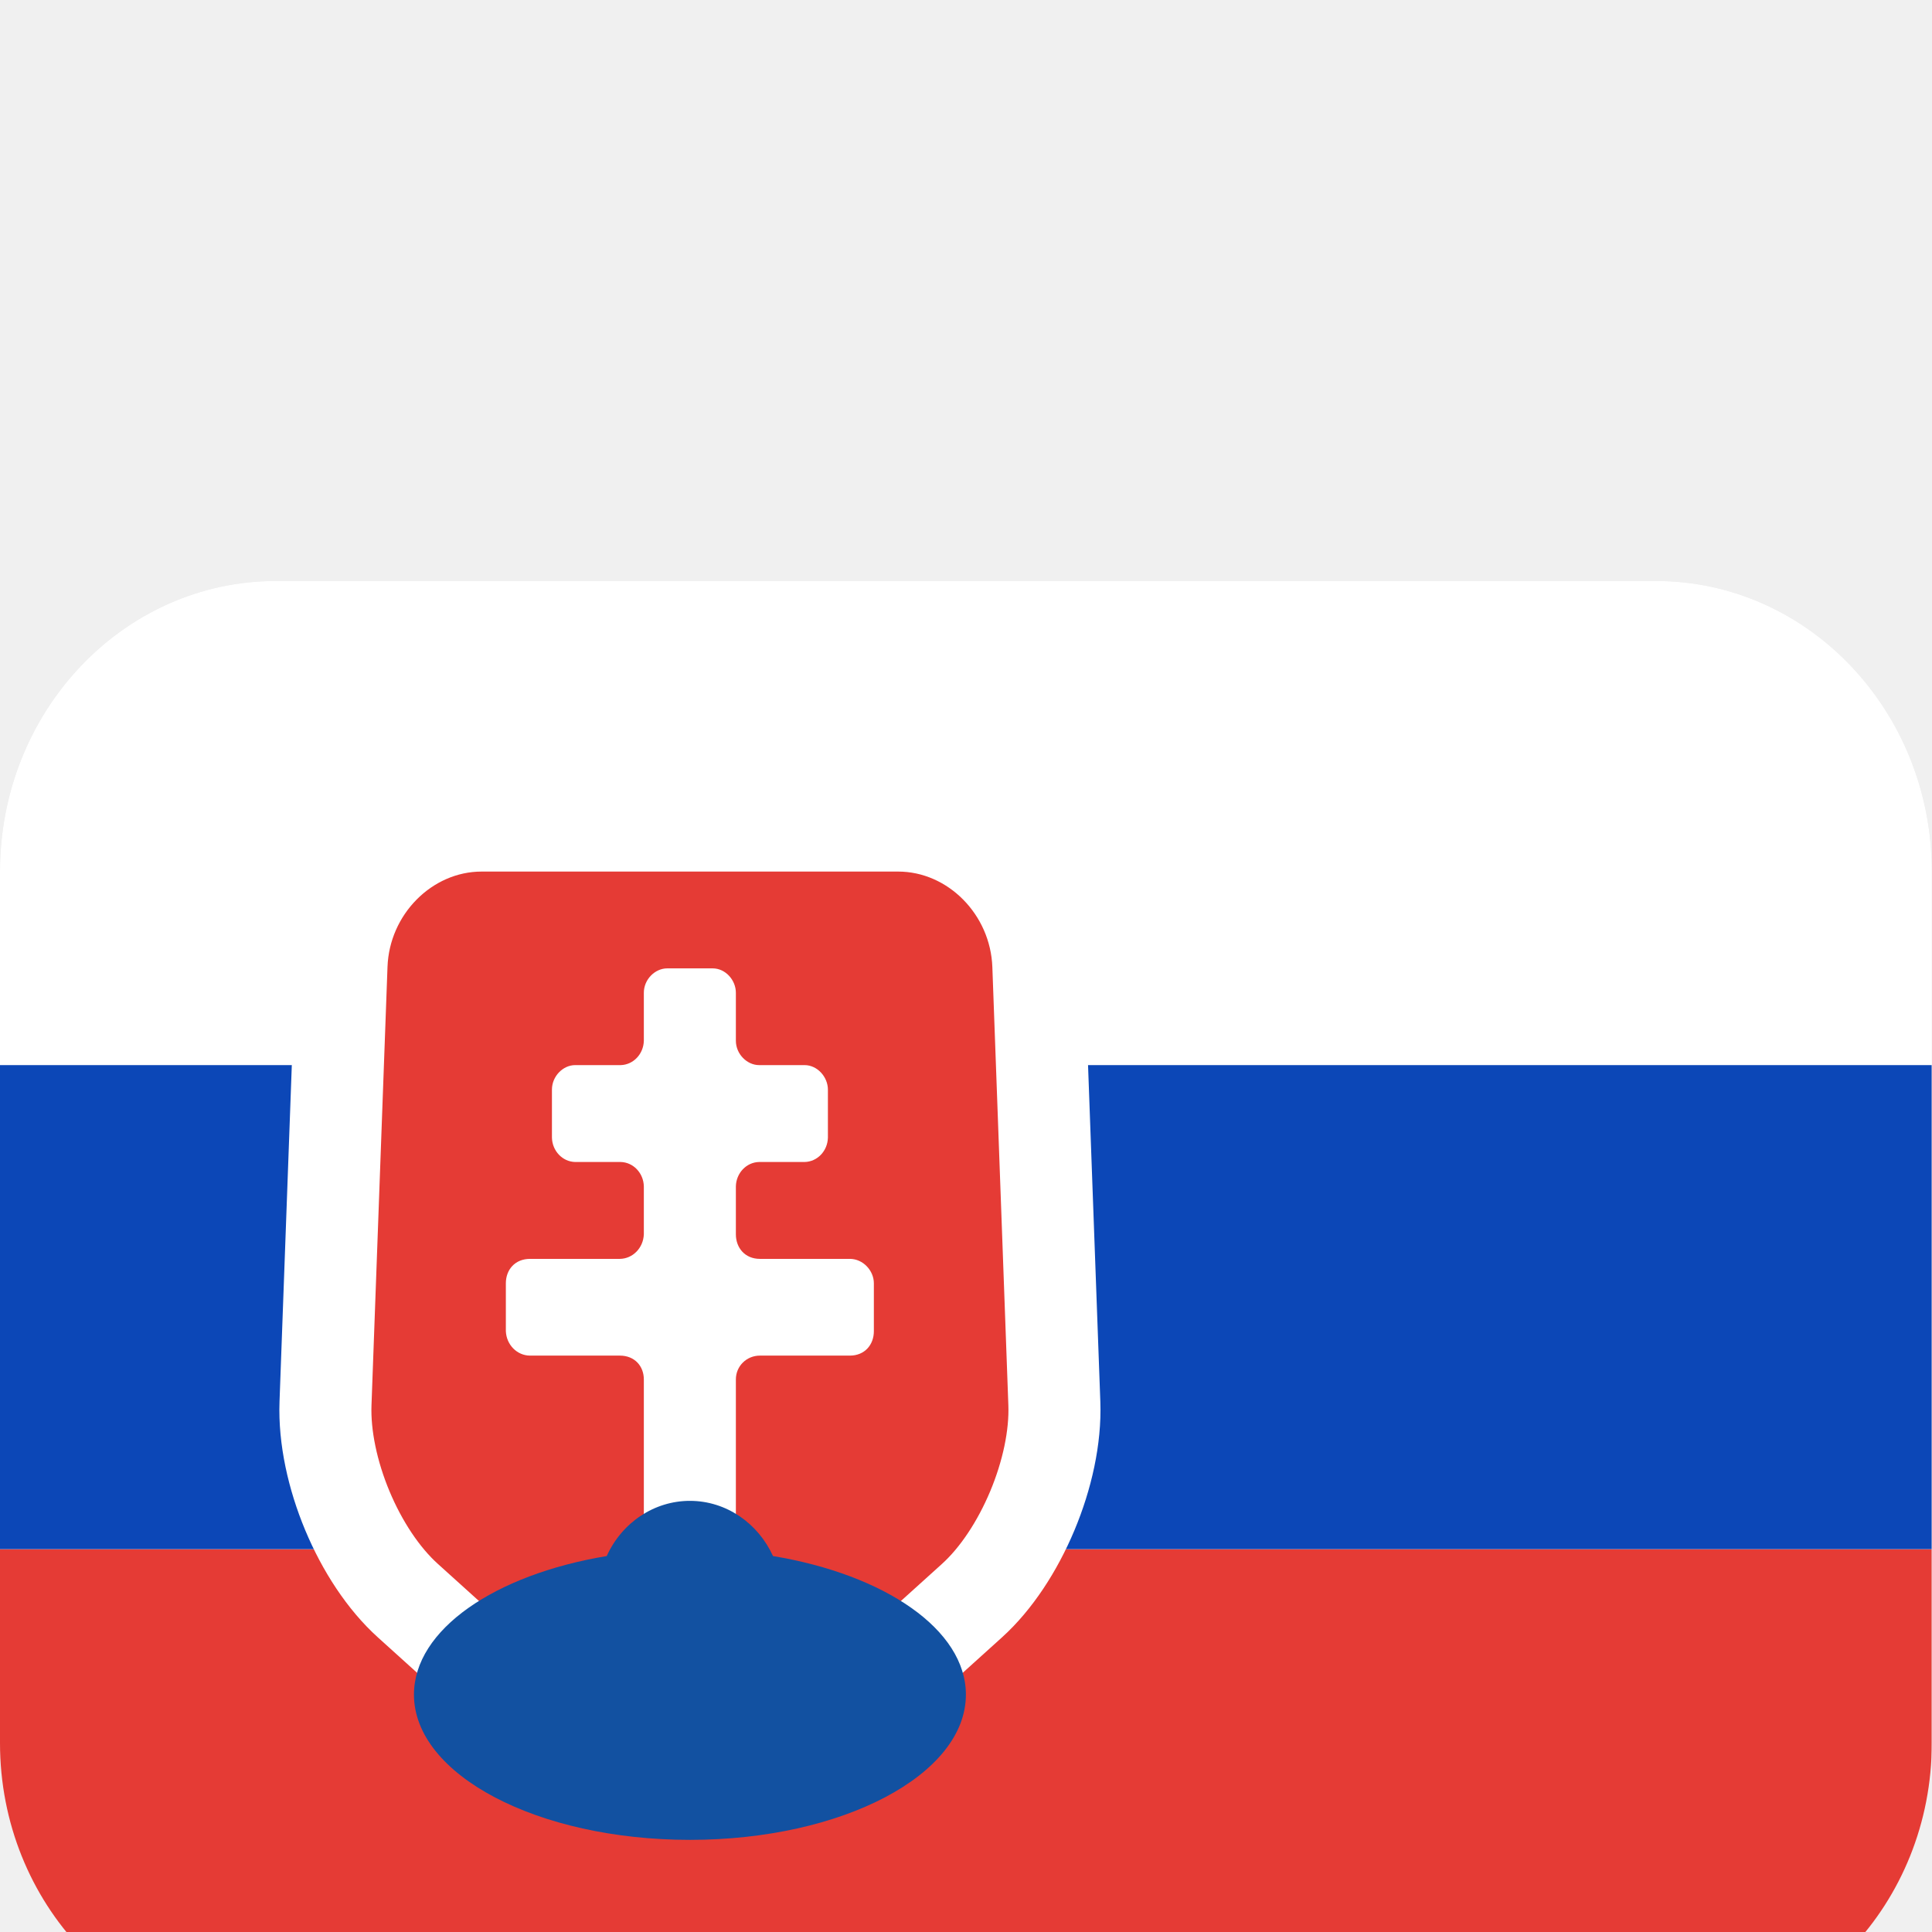
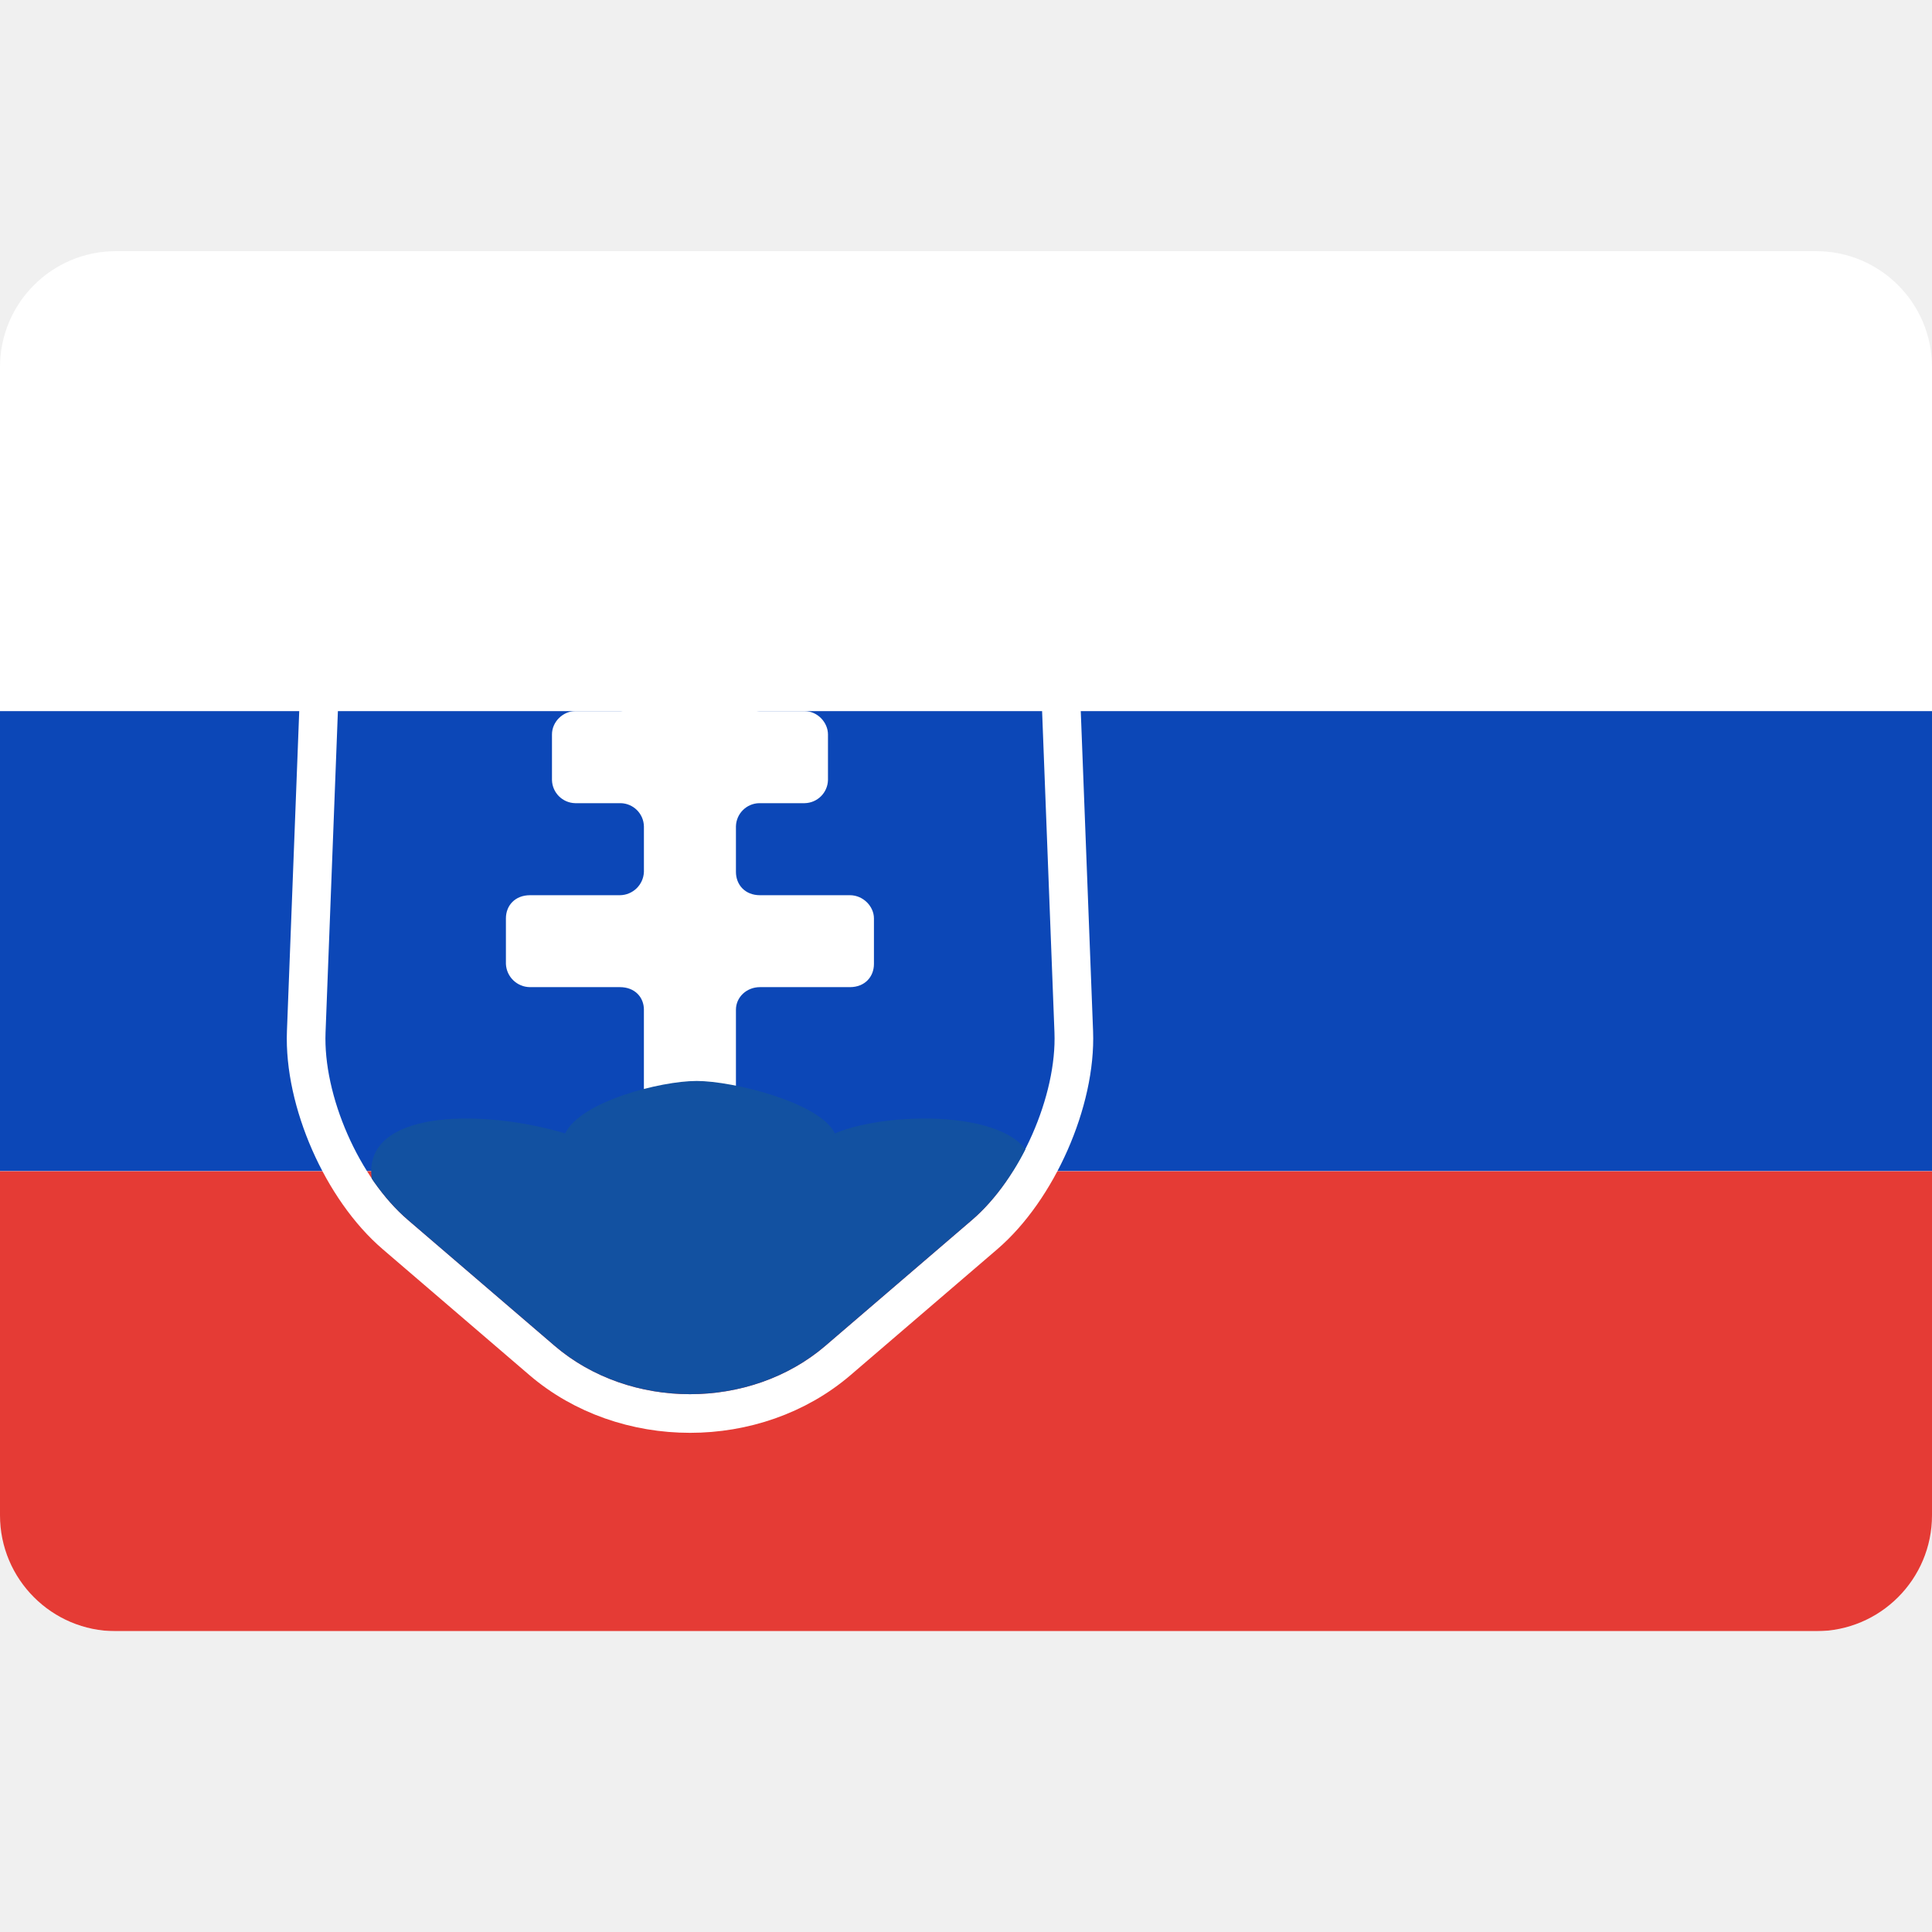
- <svg xmlns="http://www.w3.org/2000/svg" width="100" height="100">
+ <svg xmlns="http://www.w3.org/2000/svg" xmlns:xlink="http://www.w3.org/1999/xlink" width="100" height="100">
  <defs>
-     <mask id="sk-a" x="0" y="0" width="14" height="10">
-       <rect width="14" height="10" rx="2" fill="#FFF" />
-     </mask>
-     <path id="sk-c" d="M.475.658A.692.692 0 0 1 1.158 0h3.017c.364 0 .67.298.684.658l.116 3.017c.014.364-.207.857-.481 1.092l-1.063.911a1.214 1.214 0 0 1-1.528 0L.84 4.768c-.28-.24-.495-.733-.481-1.093L.475.658z" />
+     <rect id="path-1" x="0" y="0" width="100" height="71.43" rx="6" />
+     <path d="M17.679 18.893c.142-3.864 3.4-6.986 7.257-6.986h21.55c3.871 0 7.114 3.129 7.264 6.986l.829 21.55c.128 3.315-1.75 7.544-4.265 9.7l-7.593 6.515c-3.9 3.343-10.121 3.336-14.014 0l-7.593-6.514c-2.543-2.179-4.393-6.386-4.264-9.7l.829-21.55z" id="path-3" />
  </defs>
-   <g mask="url(#sk-a)" transform="scale(7.14209 7.51806) translate(0 4)">
-     <rect width="14" height="10" rx="2" fill="#FFF" />
-     <path fill="#0C47B7" d="M0 3.333h14v3.333H0z" />
-     <path fill="#E53B35" d="M0 6.667h14V10H0z" />
-     <path stroke="#FFF" stroke-width=".667" d="M2.475 2.645c.02-.541.476-.978 1.016-.978h3.017c.542 0 .996.438 1.017.978l.116 3.017c.018.464-.245 1.056-.597 1.358l-1.063.912c-.546.468-1.417.467-1.962 0L2.956 7.02c-.356-.305-.615-.894-.597-1.358l.116-3.017z" fill="#E53B35" />
-     <path d="M2.333 3.497c0-.09-.065-.164-.174-.164h-.651a.176.176 0 0 1-.175-.168v-.33c0-.093.066-.168.175-.168h.651a.176.176 0 0 0 .174-.169v-.33A.172.172 0 0 0 2.165 2h-.33a.172.172 0 0 1-.168-.168v-.33c0-.093.081-.169.168-.169h.33a.172.172 0 0 0 .168-.168v-.33c0-.093.082-.168.169-.168h.33c.093 0 .168.081.168.168v.33c0 .093.082.168.168.168h.33c.093 0 .169.082.169.169v.33A.172.172 0 0 1 3.498 2h-.33A.172.172 0 0 0 3 2.168v.33c0 .093.066.169.174.169h.652c.096 0 .174.081.174.168v.33c0 .093-.066.168-.174.168h-.652c-.096 0-.174.072-.174.164v1.006a.17.17 0 0 1-.168.164h-.33a.165.165 0 0 1-.169-.164V3.497z" fill="#FFF" mask="url(#sk-c)" transform="translate(2.333 2)" />
-     <path d="M2.667 4.333c.265 0 .495.156.602.38.81.128 1.398.506 1.398.954 0 .552-.896 1-2 1-1.105 0-2-.448-2-1 0-.448.587-.826 1.397-.954a.668.668 0 0 1 .603-.38z" fill="#1251A1" mask="url(#sk-c)" transform="translate(2.333 2)" />
+   <g id="Artboard" stroke="none" stroke-width="1" fill="none" fill-rule="evenodd">
+     <g id="flag_sk" transform="translate(0 13)">
+       <mask id="mask-2" fill="#fff">
+         <use xlink:href="#path-1" />
+       </mask>
+       <g id="Group" mask="url(#mask-2)">
+         <rect id="Rectangle" fill="#FFF" fill-rule="nonzero" x="0" y="0" width="100" height="71.43" rx="2" />
+         <path id="Path" fill="#0C47B7" fill-rule="nonzero" d="M0 23.808h100v23.807H0z" />
+         <path id="Path" fill="#E53B35" fill-rule="nonzero" d="M0 47.622h100V71.43H0z" />
+         <mask id="mask-4" fill="#fff">
+           <use xlink:href="#path-3" />
+         </mask>
+         <path stroke="#FFF" stroke-width="2" d="M46.486 10.907h-21.55a8.25 8.25 0 0 0-5.719 2.327 8.227 8.227 0 0 0-2.538 5.622l-.828 21.55c-.14 3.585 1.86 8.14 4.613 10.497l7.592 6.514c2.129 1.824 4.892 2.746 7.66 2.746 2.765 0 5.526-.92 7.656-2.745l7.593-6.515c2.722-2.335 4.752-6.912 4.613-10.498l-.829-21.55a8.25 8.25 0 0 0-2.545-5.625 8.249 8.249 0 0 0-5.718-2.323z" />
+         <path d="M33.329 39.265c0-.643-.465-1.171-1.243-1.171h-4.65a1.257 1.257 0 0 1-1.25-1.2v-2.358c0-.664.471-1.2 1.25-1.2h4.65a1.257 1.257 0 0 0 1.243-1.207v-2.357a1.229 1.229 0 0 0-1.2-1.2H29.77a1.229 1.229 0 0 1-1.2-1.2v-2.357c0-.665.579-1.207 1.2-1.207h2.358a1.229 1.229 0 0 0 1.2-1.2V20.25c0-.664.585-1.2 1.207-1.2h2.357c.664 0 1.2.579 1.2 1.2v2.358c0 .664.586 1.2 1.2 1.2h2.357c.664 0 1.207.585 1.207 1.207v2.357a1.229 1.229 0 0 1-1.207 1.2h-2.357a1.229 1.229 0 0 0-1.2 1.2v2.357c0 .665.471 1.207 1.243 1.207h4.657c.686 0 1.243.579 1.243 1.2v2.358c0 .664-.472 1.2-1.243 1.2h-4.657c-.686 0-1.243.514-1.243 1.171v7.186a1.214 1.214 0 0 1-1.2 1.171h-2.357a1.179 1.179 0 0 1-1.207-1.171v-7.186z" id="Path" fill="#FFF" fill-rule="nonzero" mask="url(#mask-4)" />
+         <path d="M36.05 42.95c1.893 0 6.399 1.115 7.163 2.715 2.913-1.242 10.24-1.242 10.24 1.958 0 3.943-9.517 12-17.403 12-7.893 0-16.836-8.057-16.836-12 0-3.2 5.895-3.2 10.04-1.958.794-1.66 4.957-2.715 6.796-2.714z" id="Path" fill="#1251A1" fill-rule="nonzero" mask="url(#mask-4)" />
+       </g>
+     </g>
  </g>
</svg>
